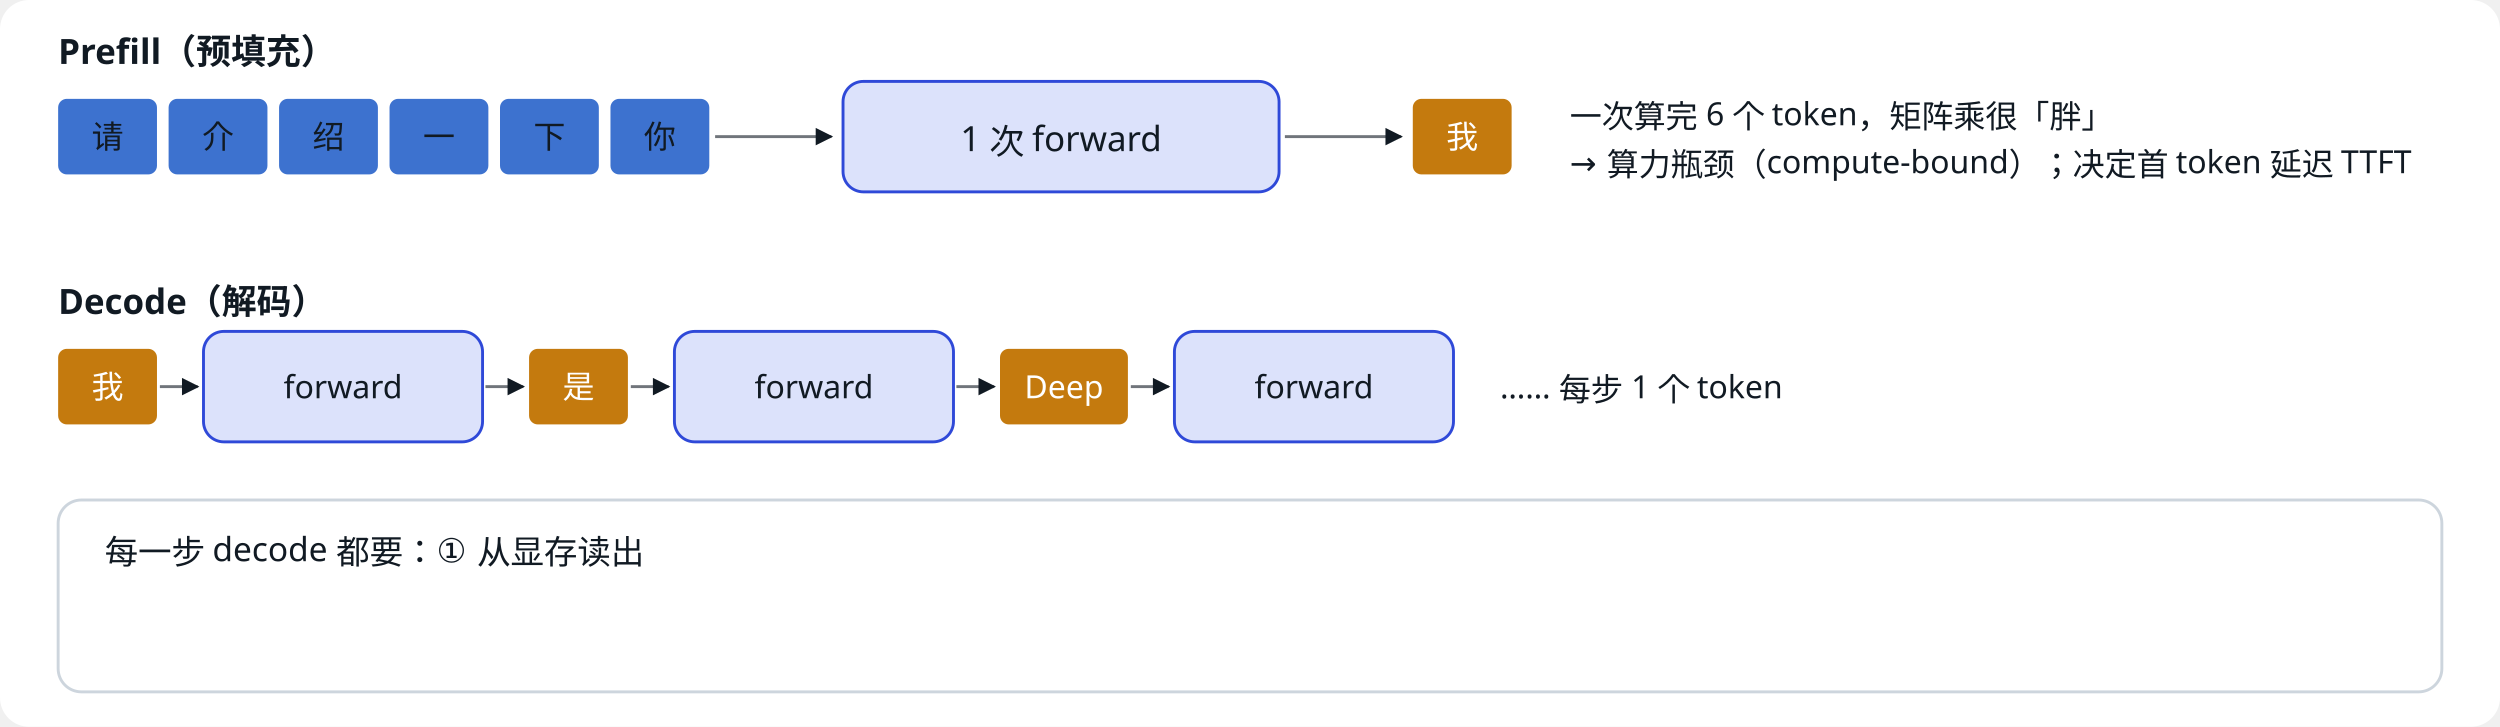
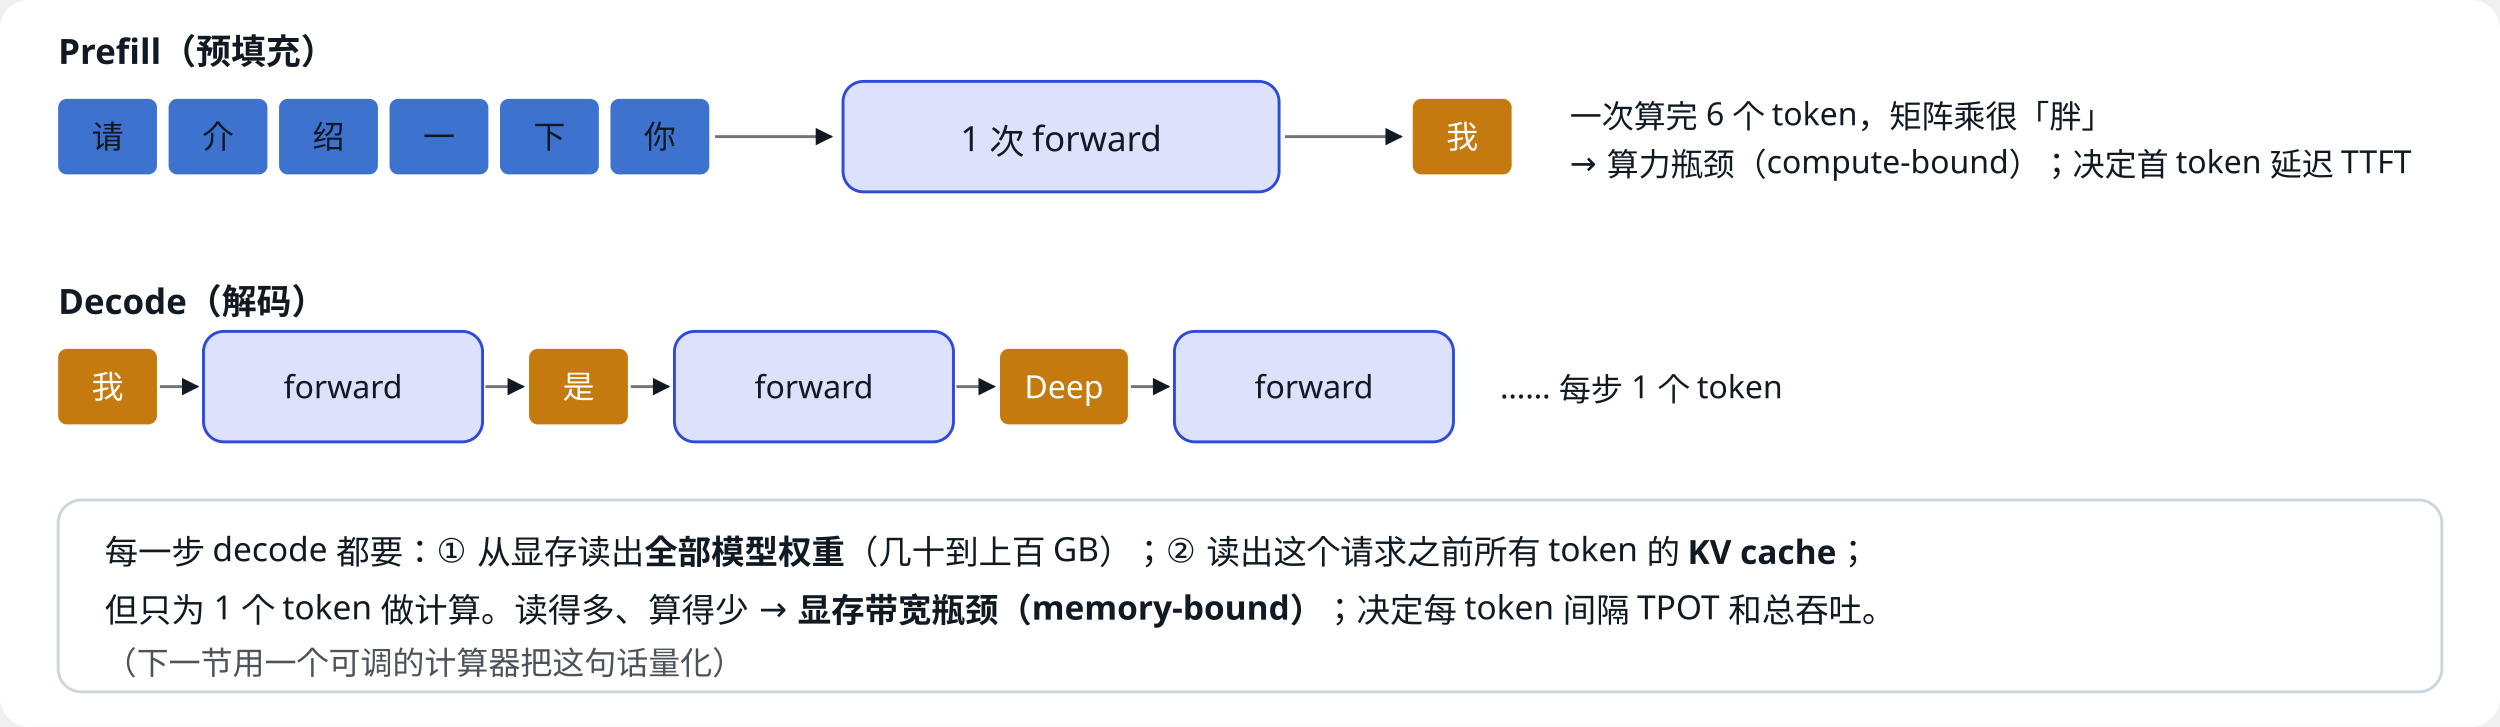
<svg xmlns="http://www.w3.org/2000/svg" viewBox="0 0 860 250" width="860" height="250" color="#111A23">
  <style>text{font-family:'Noto Sans SC','PingFang SC','Microsoft YaHei','IBM Plex Sans',sans-serif}text:not([fill]){fill:#111A23}.m{font-family:'JetBrains Mono',Menlo,Consolas,monospace}</style>
  <rect x="0" y="0" width="860" height="250" rx="10" fill="#FFFFFF" />
  <defs>
    <marker id="ar4" viewBox="0 0 10 10" refX="9" refY="5" markerWidth="6" markerHeight="6" orient="auto">
      <path d="M0,0 L10,5 L0,10 z" fill="currentColor" />
    </marker>
  </defs>
  <g font-size="12">
    <text x="20" y="22" font-weight="600">Prefill（预填充）</text>
    <g fill="#3D72CF">
      <rect x="20" y="34" width="34" height="26" rx="3" />
      <rect x="58" y="34" width="34" height="26" rx="3" />
      <rect x="96" y="34" width="34" height="26" rx="3" />
      <rect x="134" y="34" width="34" height="26" rx="3" />
      <rect x="172" y="34" width="34" height="26" rx="3" />
      <rect x="210" y="34" width="34" height="26" rx="3" />
    </g>
    <g fill="#fff" font-size="11" text-anchor="middle">
      <text x="37" y="51">请</text>
      <text x="75" y="51">介</text>
      <text x="113" y="51">绍</text>
      <text x="151" y="51">一</text>
      <text x="189" y="51">下</text>
      <text x="227" y="51">你</text>
    </g>
    <rect x="290" y="28" width="150" height="38" rx="7" fill="#DCE2FB" stroke="#2F49D8" />
    <text x="365" y="52" text-anchor="middle">1 次 forward</text>
    <line x1="246" y1="47" x2="286" y2="47" stroke="currentColor" stroke-opacity=".6" marker-end="url(#ar4)" />
    <line x1="442" y1="47" x2="482" y2="47" stroke="currentColor" stroke-opacity=".6" marker-end="url(#ar4)" />
    <rect x="486" y="34" width="34" height="26" rx="3" fill="#C47A0E" />
    <text x="503" y="51" text-anchor="middle" fill="#fff" font-size="11">我</text>
    <text x="540" y="44" font-size="11">一次算完 6 个 token，矩阵乘很「胖」</text>
    <text x="540" y="60" font-size="11">→ 算力瓶颈（compute-bound）；决定首 token 延迟 TTFT</text>
    <text x="20" y="108" font-weight="600">Decode（解码）</text>
    <g font-size="11">
      <rect x="20" y="120" width="34" height="26" rx="3" fill="#C47A0E" />
      <text x="37" y="137" text-anchor="middle" fill="#fff">我</text>
      <rect x="70" y="114" width="96" height="38" rx="7" fill="#DCE2FB" stroke="#2F49D8" />
      <text x="118" y="137" text-anchor="middle">forward</text>
      <rect x="182" y="120" width="34" height="26" rx="3" fill="#C47A0E" />
      <text x="199" y="137" text-anchor="middle" fill="#fff">是</text>
      <rect x="232" y="114" width="96" height="38" rx="7" fill="#DCE2FB" stroke="#2F49D8" />
      <text x="280" y="137" text-anchor="middle">forward</text>
      <rect x="344" y="120" width="44" height="26" rx="3" fill="#C47A0E" />
      <text x="366" y="137" text-anchor="middle" fill="#fff">Deep</text>
      <rect x="404" y="114" width="96" height="38" rx="7" fill="#DCE2FB" stroke="#2F49D8" />
      <text x="452" y="137" text-anchor="middle">forward</text>
      <text x="516" y="137">…… 每步 1 个 token</text>
    </g>
    <g stroke="currentColor" stroke-opacity=".6" marker-end="url(#ar4)">
      <line x1="55" y1="133" x2="68" y2="133" />
      <line x1="167" y1="133" x2="180" y2="133" />
      <line x1="217" y1="133" x2="230" y2="133" />
      <line x1="329" y1="133" x2="342" y2="133" />
      <line x1="389" y1="133" x2="402" y2="133" />
    </g>
    <rect x="20" y="172" width="820" height="66" rx="8" fill="#FFFFFF" stroke="#CDD5DD" />
-     <text x="36" y="194" font-size="11.5">每一步 decode 都要：① 从显存读出</text>
+     <text x="36" y="194" font-size="11.5">每一步 decode 都要：① 从显存读出<tspan font-weight="700">全部模型权重</tspan>（几十到上百 GB）；② 读出这个请求之前所有 token 的 <tspan font-weight="700">KV cache</tspan>；</text>
+     <text x="36" y="214" font-size="11.5">但只为 1 个 token 做计算。读得多、算得少 → <tspan font-weight="600">显存带宽瓶颈（memory-bound）</tspan>；决定每 token 间隔 TPOT 和总吞吐。</text>
+     <text x="36" y="232" font-size="11" opacity=".75">（下一节用一个可调的计算器把这句话量化）</text>
  </g>
</svg>
